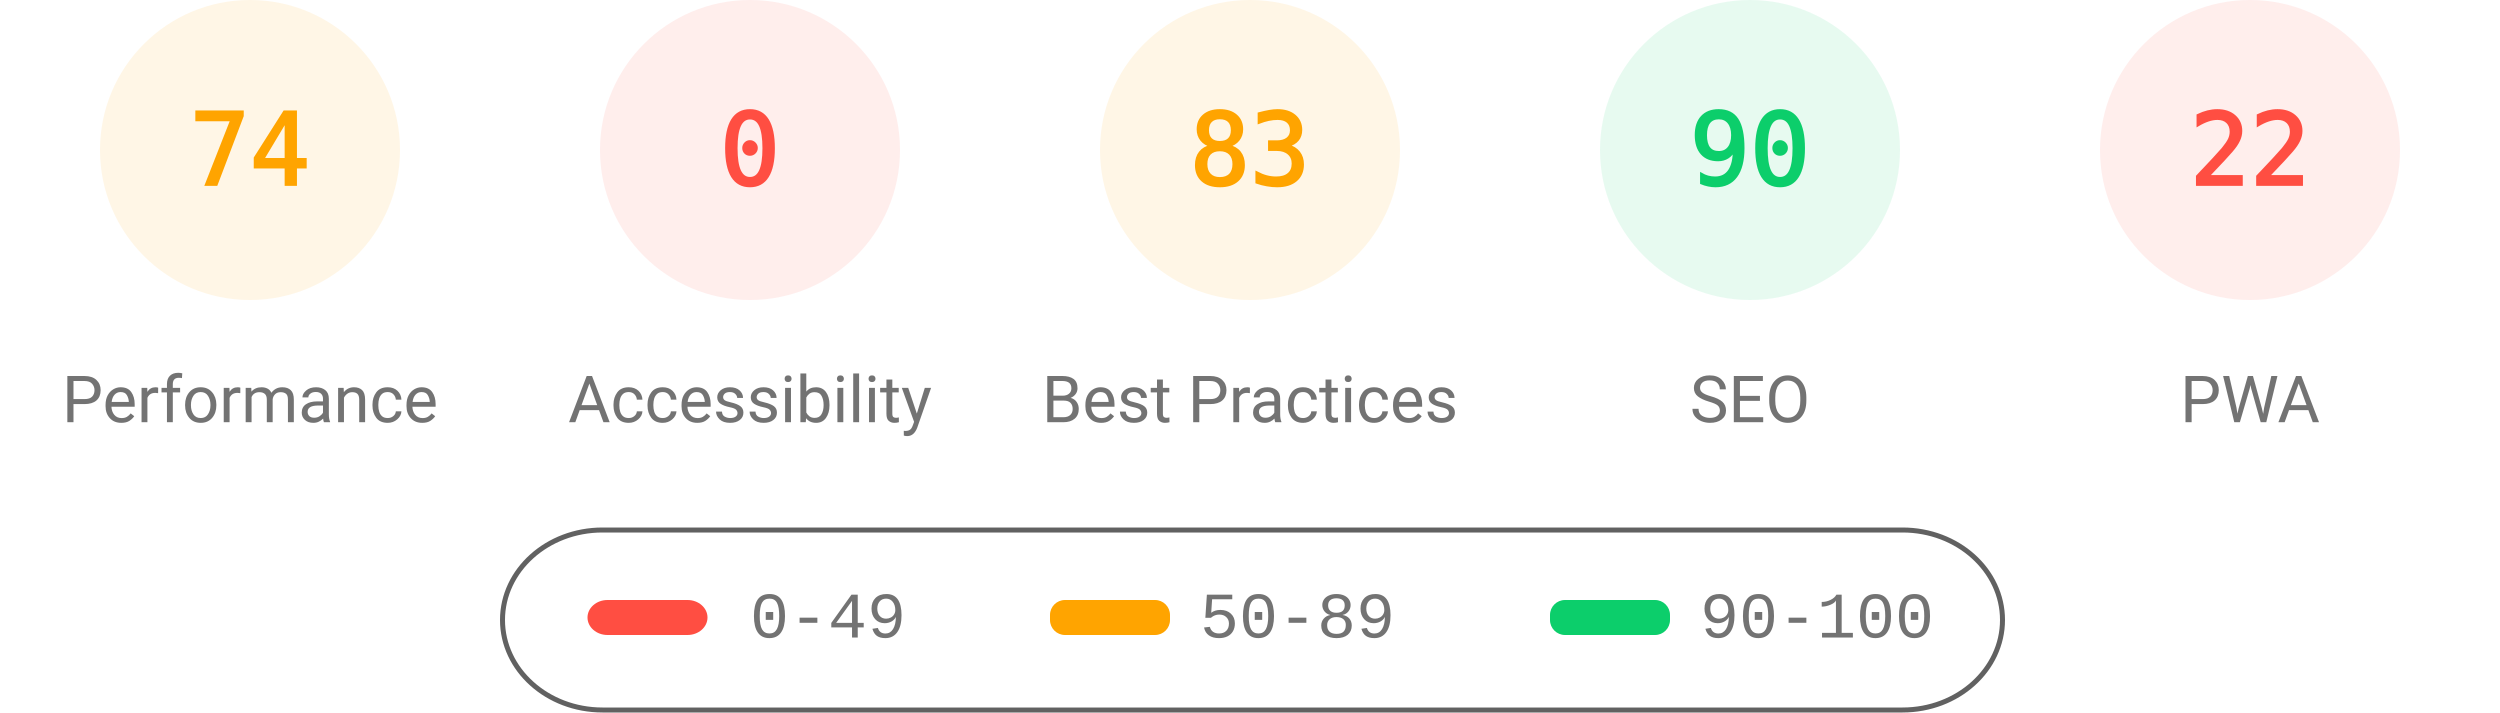
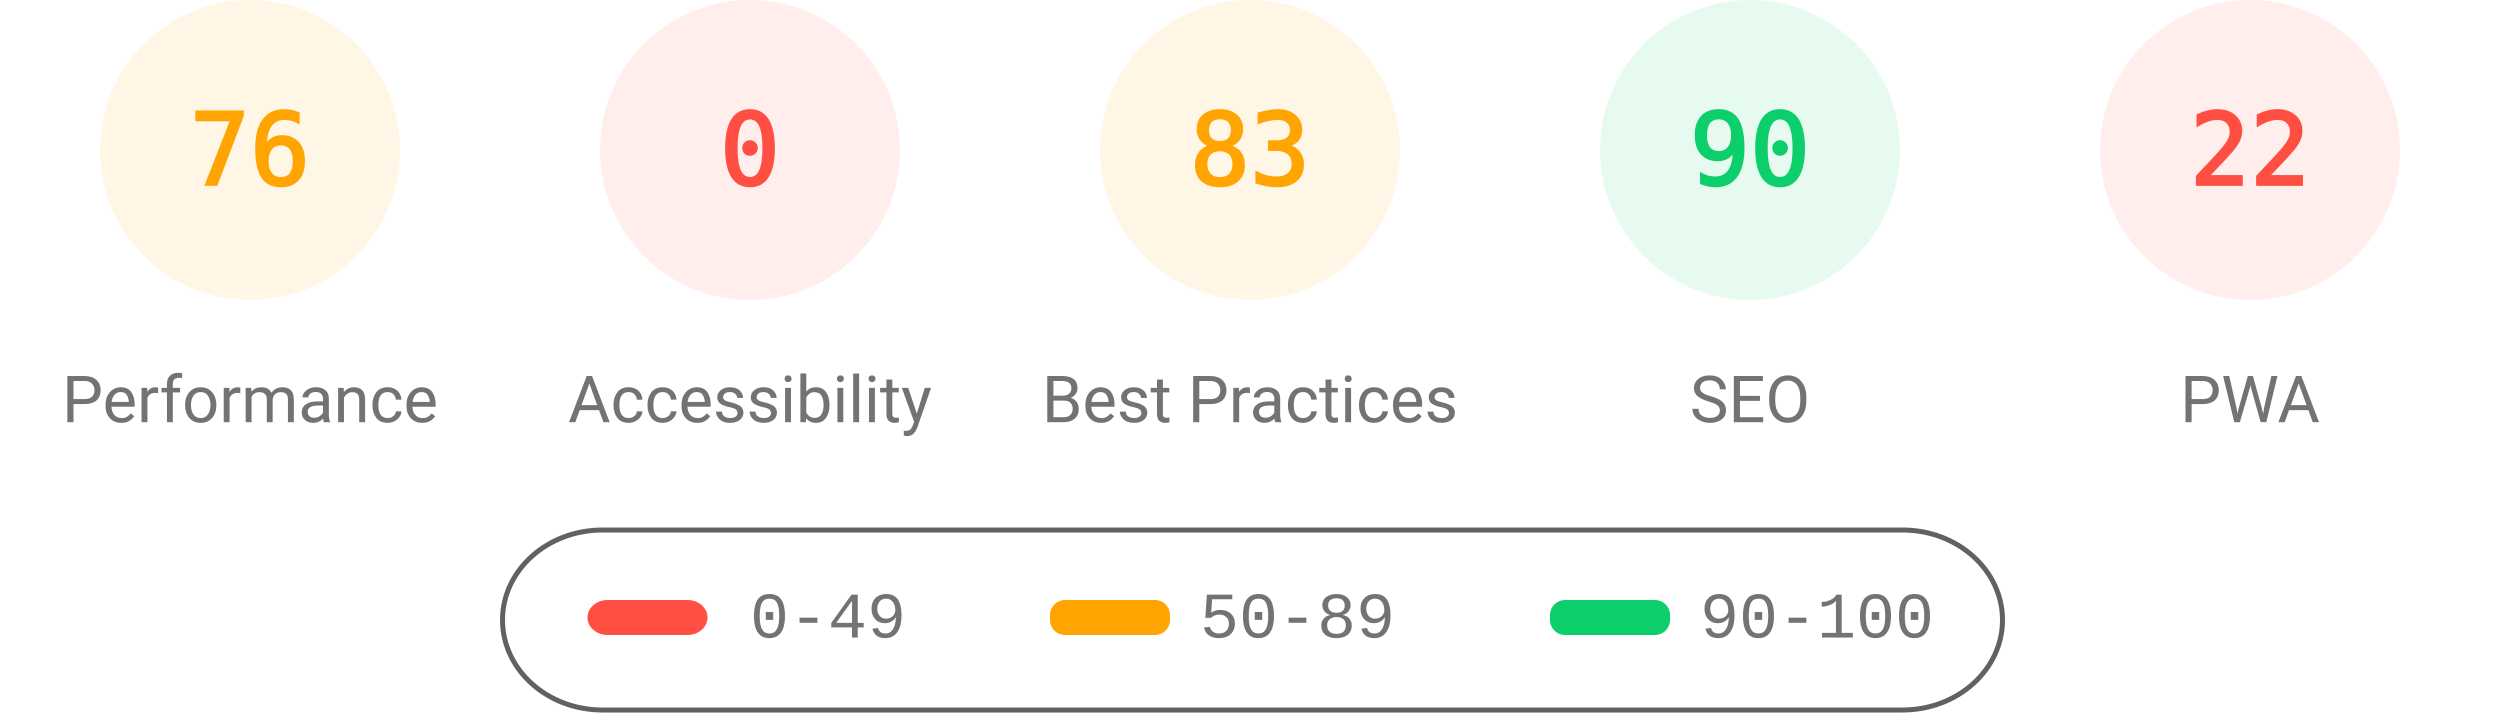
<svg xmlns="http://www.w3.org/2000/svg" fill="none" width="1000" height="285">
  <style>.gauge-base{opacity:.1}.gauge-arc{fill:none;animation-delay:250ms;stroke-linecap:round;transform:rotate(-90deg);transform-origin:100px 60px;animation:load-gauge 1s ease forwards}.guage-text{font-size:40px;font-family:monospace;text-align:center}.guage-red{color:#ff4e42;fill:#ff4e42;stroke:#ff4e42}.guage-orange{color:#ffa400;fill:#ffa400;stroke:#ffa400}.guage-green{color:#0cce6b;fill:#0cce6b;stroke:#0cce6b}.guage-undefined{color:#5c5c5c;fill:#5c5c5c;stroke:#5c5c5c}.guage-title{color:#737373;fill:#737373;stroke:none;font-size:26px;line-height:26px;font-family:Roboto,Halvetica,Arial,sans-serif}@keyframes load-gauge{from{stroke-dasharray:0 352.858}}</style>
  <svg class="guage-div guage-perf guage-orange" viewBox="0 0 200 200" width="200" height="200">
    <circle class="gauge-base" r="56" cx="100" cy="60" stroke-width="8" />
-     <circle class="gauge-arc guage-arc-1" r="56" cx="100" cy="60" stroke-width="8" style="stroke-dasharray:260.375,351.858" />
-     <text class="guage-text" x="100" y="60" alignment-baseline="central" dominant-baseline="central" text-anchor="middle">74</text>
+     <circle class="gauge-arc guage-arc-1" r="56" cx="100" cy="60" stroke-width="8" style="stroke-dasharray:267.412,351.858" />
+     <text class="guage-text" x="100" y="60" alignment-baseline="central" dominant-baseline="central" text-anchor="middle">76</text>
    <text class="guage-title" x="100" y="160" alignment-baseline="central" dominant-baseline="central" text-anchor="middle">Performance</text>
  </svg>
  <svg class="guage-div guage-acc guage-red" viewBox="0 0 200 200" width="200" height="200" x="200">
    <circle class="gauge-base" r="56" cx="100" cy="60" stroke-width="8" />
    <circle class="gauge-arc guage-arc-2" r="56" cx="100" cy="60" stroke-width="8" style="stroke-dasharray:0,351.858" />
    <text class="guage-text" x="100" y="60" alignment-baseline="central" dominant-baseline="central" text-anchor="middle">0</text>
    <text class="guage-title" x="100" y="160" alignment-baseline="central" dominant-baseline="central" text-anchor="middle">Accessibility</text>
  </svg>
  <svg class="guage-div guage-best guage-orange" viewBox="0 0 200 200" width="200" height="200" x="400">
    <circle class="gauge-base" r="56" cx="100" cy="60" stroke-width="8" />
    <circle class="gauge-arc guage-arc-3" r="56" cx="100" cy="60" stroke-width="8" style="stroke-dasharray:292.042,351.858" />
    <text class="guage-text" x="100" y="60" alignment-baseline="central" dominant-baseline="central" text-anchor="middle">83</text>
    <text class="guage-title" x="100" y="160" alignment-baseline="central" dominant-baseline="central" text-anchor="middle">Best Practices</text>
  </svg>
  <svg class="guage-div guage-seo guage-green" viewBox="0 0 200 200" width="200" height="200" x="600">
    <circle class="gauge-base" r="56" cx="100" cy="60" stroke-width="8" />
    <circle class="gauge-arc guage-arc-4" r="56" cx="100" cy="60" stroke-width="8" style="stroke-dasharray:316.672,351.858" />
    <text class="guage-text" x="100" y="60" alignment-baseline="central" dominant-baseline="central" text-anchor="middle">90</text>
    <text class="guage-title" x="100" y="160" alignment-baseline="central" dominant-baseline="central" text-anchor="middle">SEO</text>
  </svg>
  <svg class="guage-div guage-pwa guage-red" viewBox="0 0 200 200" width="200" height="200" x="800">
    <circle class="gauge-base" r="56" cx="100" cy="60" stroke-width="8" />
    <circle class="gauge-arc guage-arc-4" r="56" cx="100" cy="60" stroke-width="8" style="stroke-dasharray:77.409,351.858" />
    <text class="guage-text" x="100" y="60" alignment-baseline="central" dominant-baseline="central" text-anchor="middle">22</text>
    <text class="guage-title" x="100" y="160" alignment-baseline="central" dominant-baseline="central" text-anchor="middle">PWA</text>
  </svg>
  <svg width="604" height="76" x="200" y="210">
    <path fill="none" id="canvas_background" d="M-1-1h604v80H-1z" />
    <rect fill-opacity="0" stroke="#616161" stroke-width="2" rx="40" id="svg_2" height="72" width="600" y="2" x="1" fill="#000" />
    <rect stroke="#000" rx="8" id="svg_3" height="14" width="48" y="30" x="35" stroke-opacity="null" stroke-width="0" fill="#ff4e42" />
    <rect stroke="#000" rx="6" id="svg_4" height="14" width="48" y="30" x="220" stroke-opacity="null" stroke-width="0" fill="#ffa400" />
    <rect stroke="#000" rx="6" id="svg_5" height="14" width="48" y="30" x="420" stroke-opacity="null" stroke-width="0" fill="#0cce6b" />
    <text xml:space="preserve" text-anchor="start" font-family="'Courier New', Courier, monospace" font-size="26" id="svg_6" y="45" x="100" stroke-opacity="null" stroke-width="0" stroke="#000" fill="#737373">0-49</text>
    <text xml:space="preserve" text-anchor="start" font-family="'Courier New', Courier, monospace" font-size="26" id="svg_7" y="45" x="280" stroke-opacity="null" stroke-width="0" stroke="#000" fill="#737373">50-89</text>
    <text xml:space="preserve" text-anchor="start" font-family="'Courier New', Courier, monospace" font-size="26" id="svg_8" y="45" x="480" stroke-opacity="null" stroke-width="0" stroke="#000" fill="#737373">90-100</text>
  </svg>
</svg>
